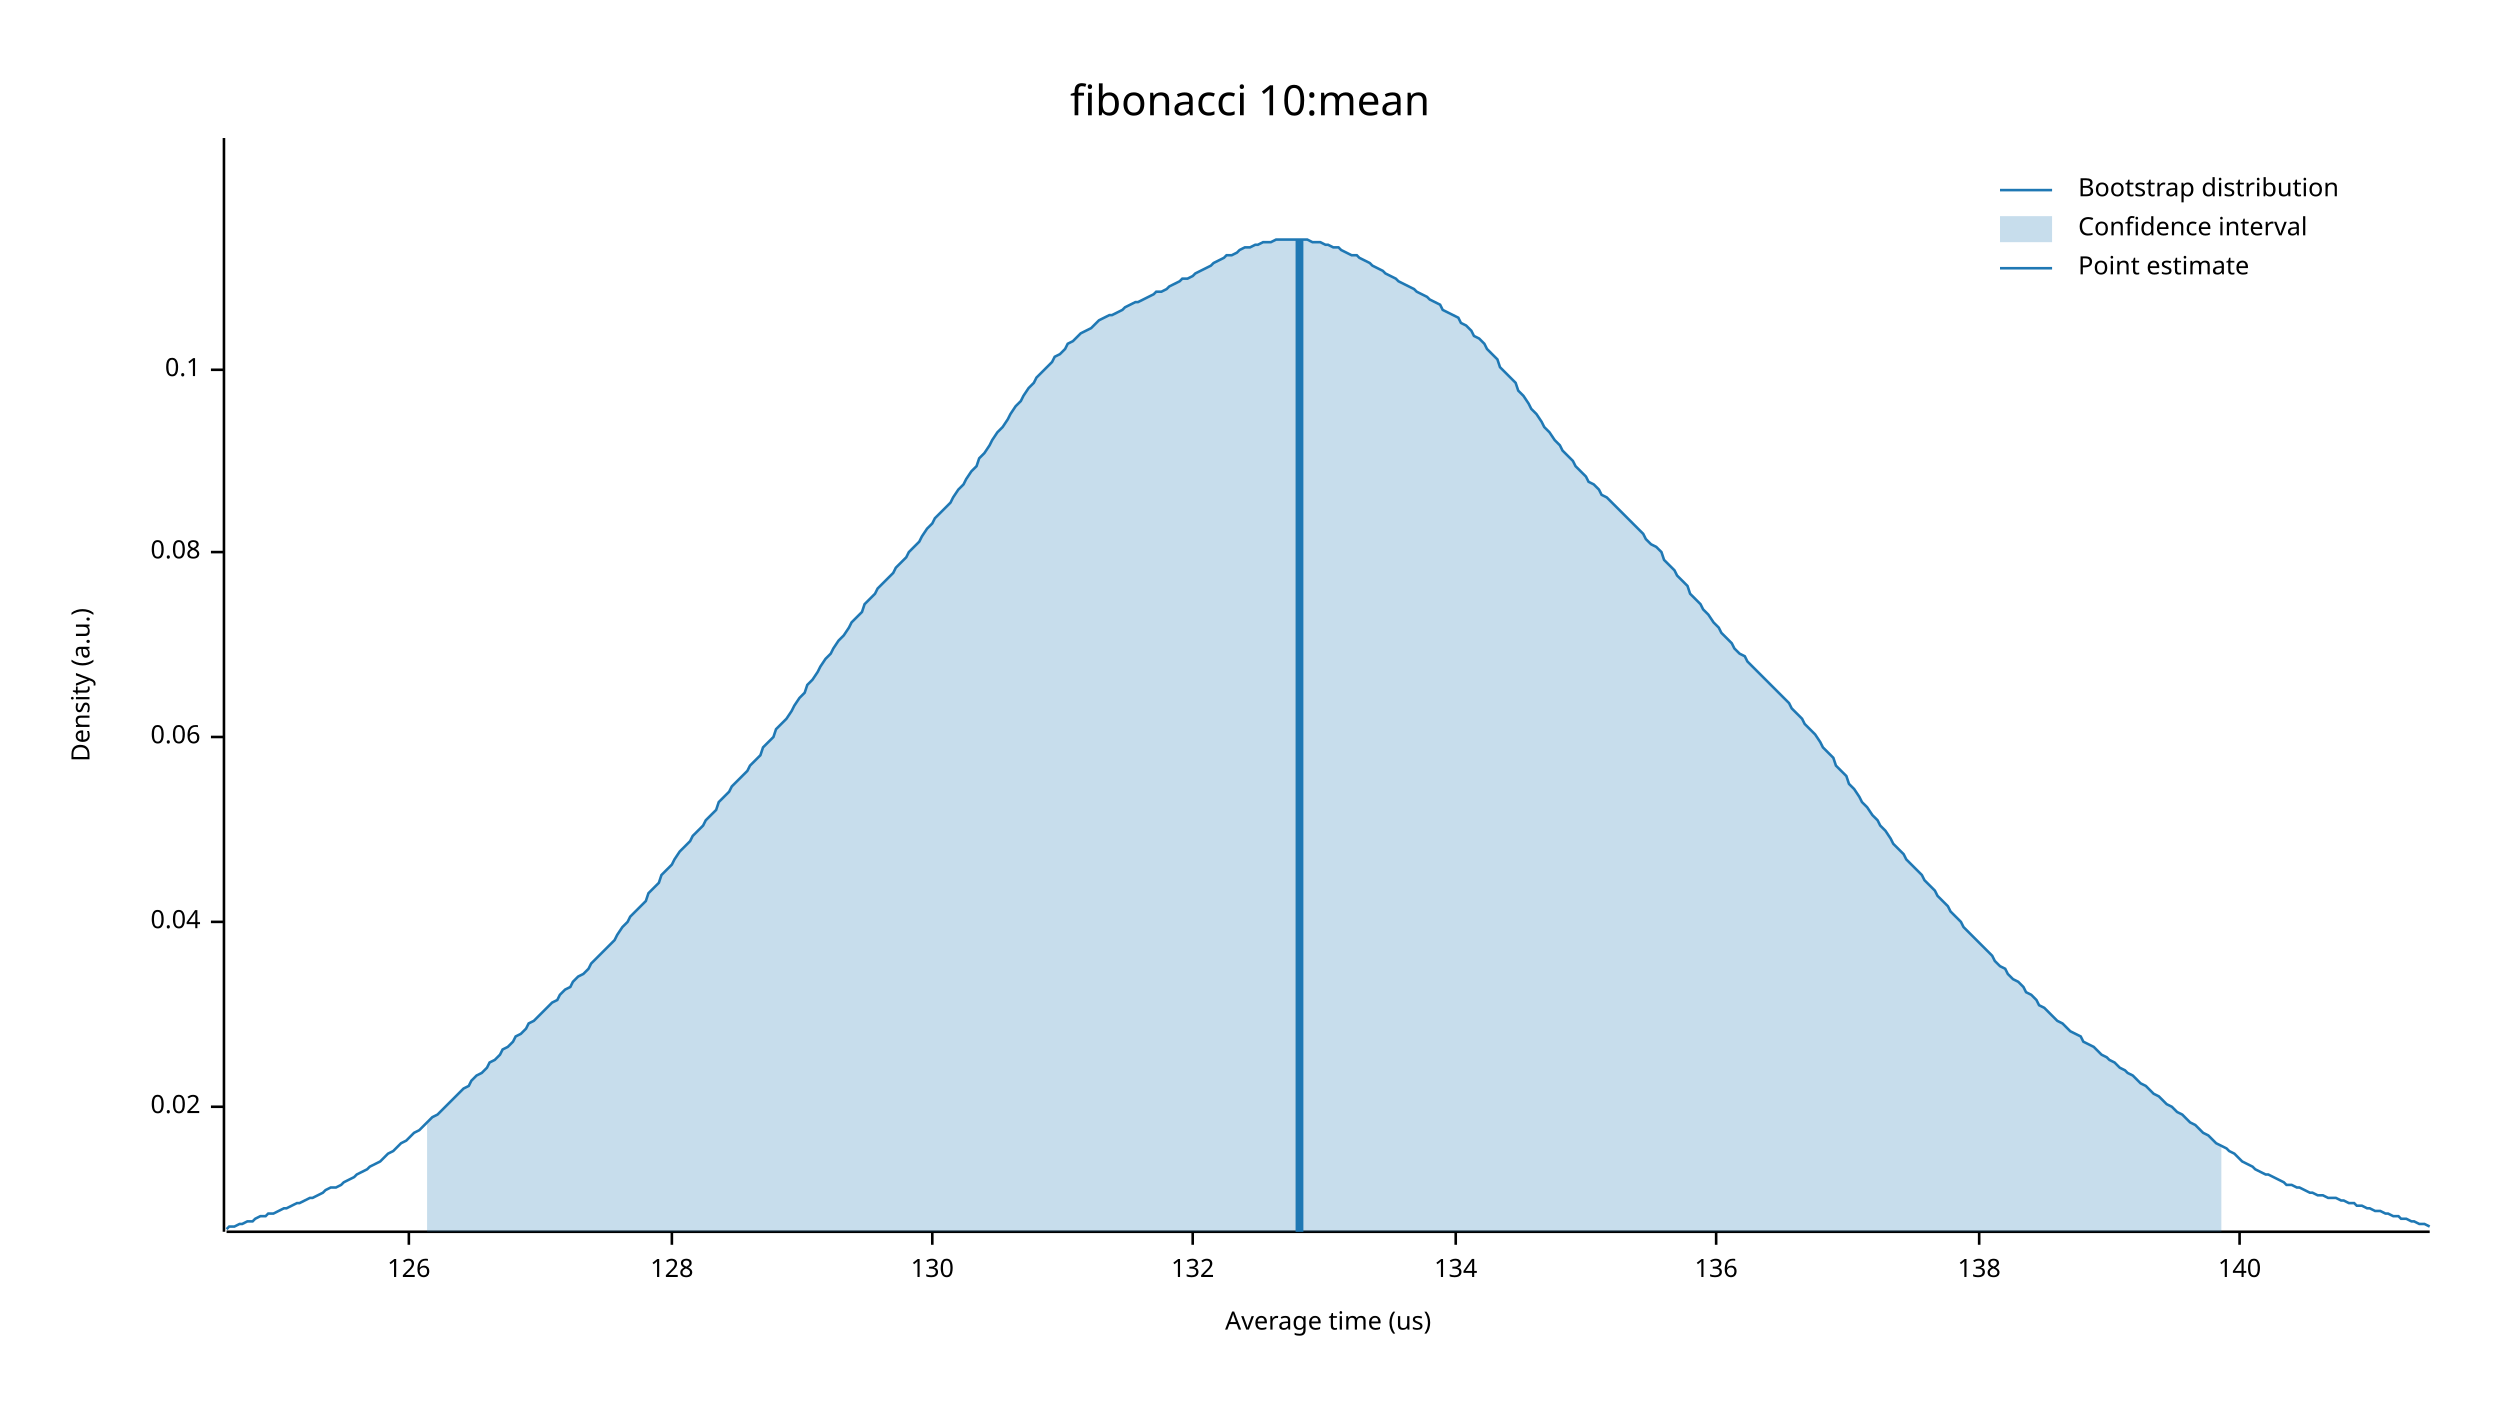
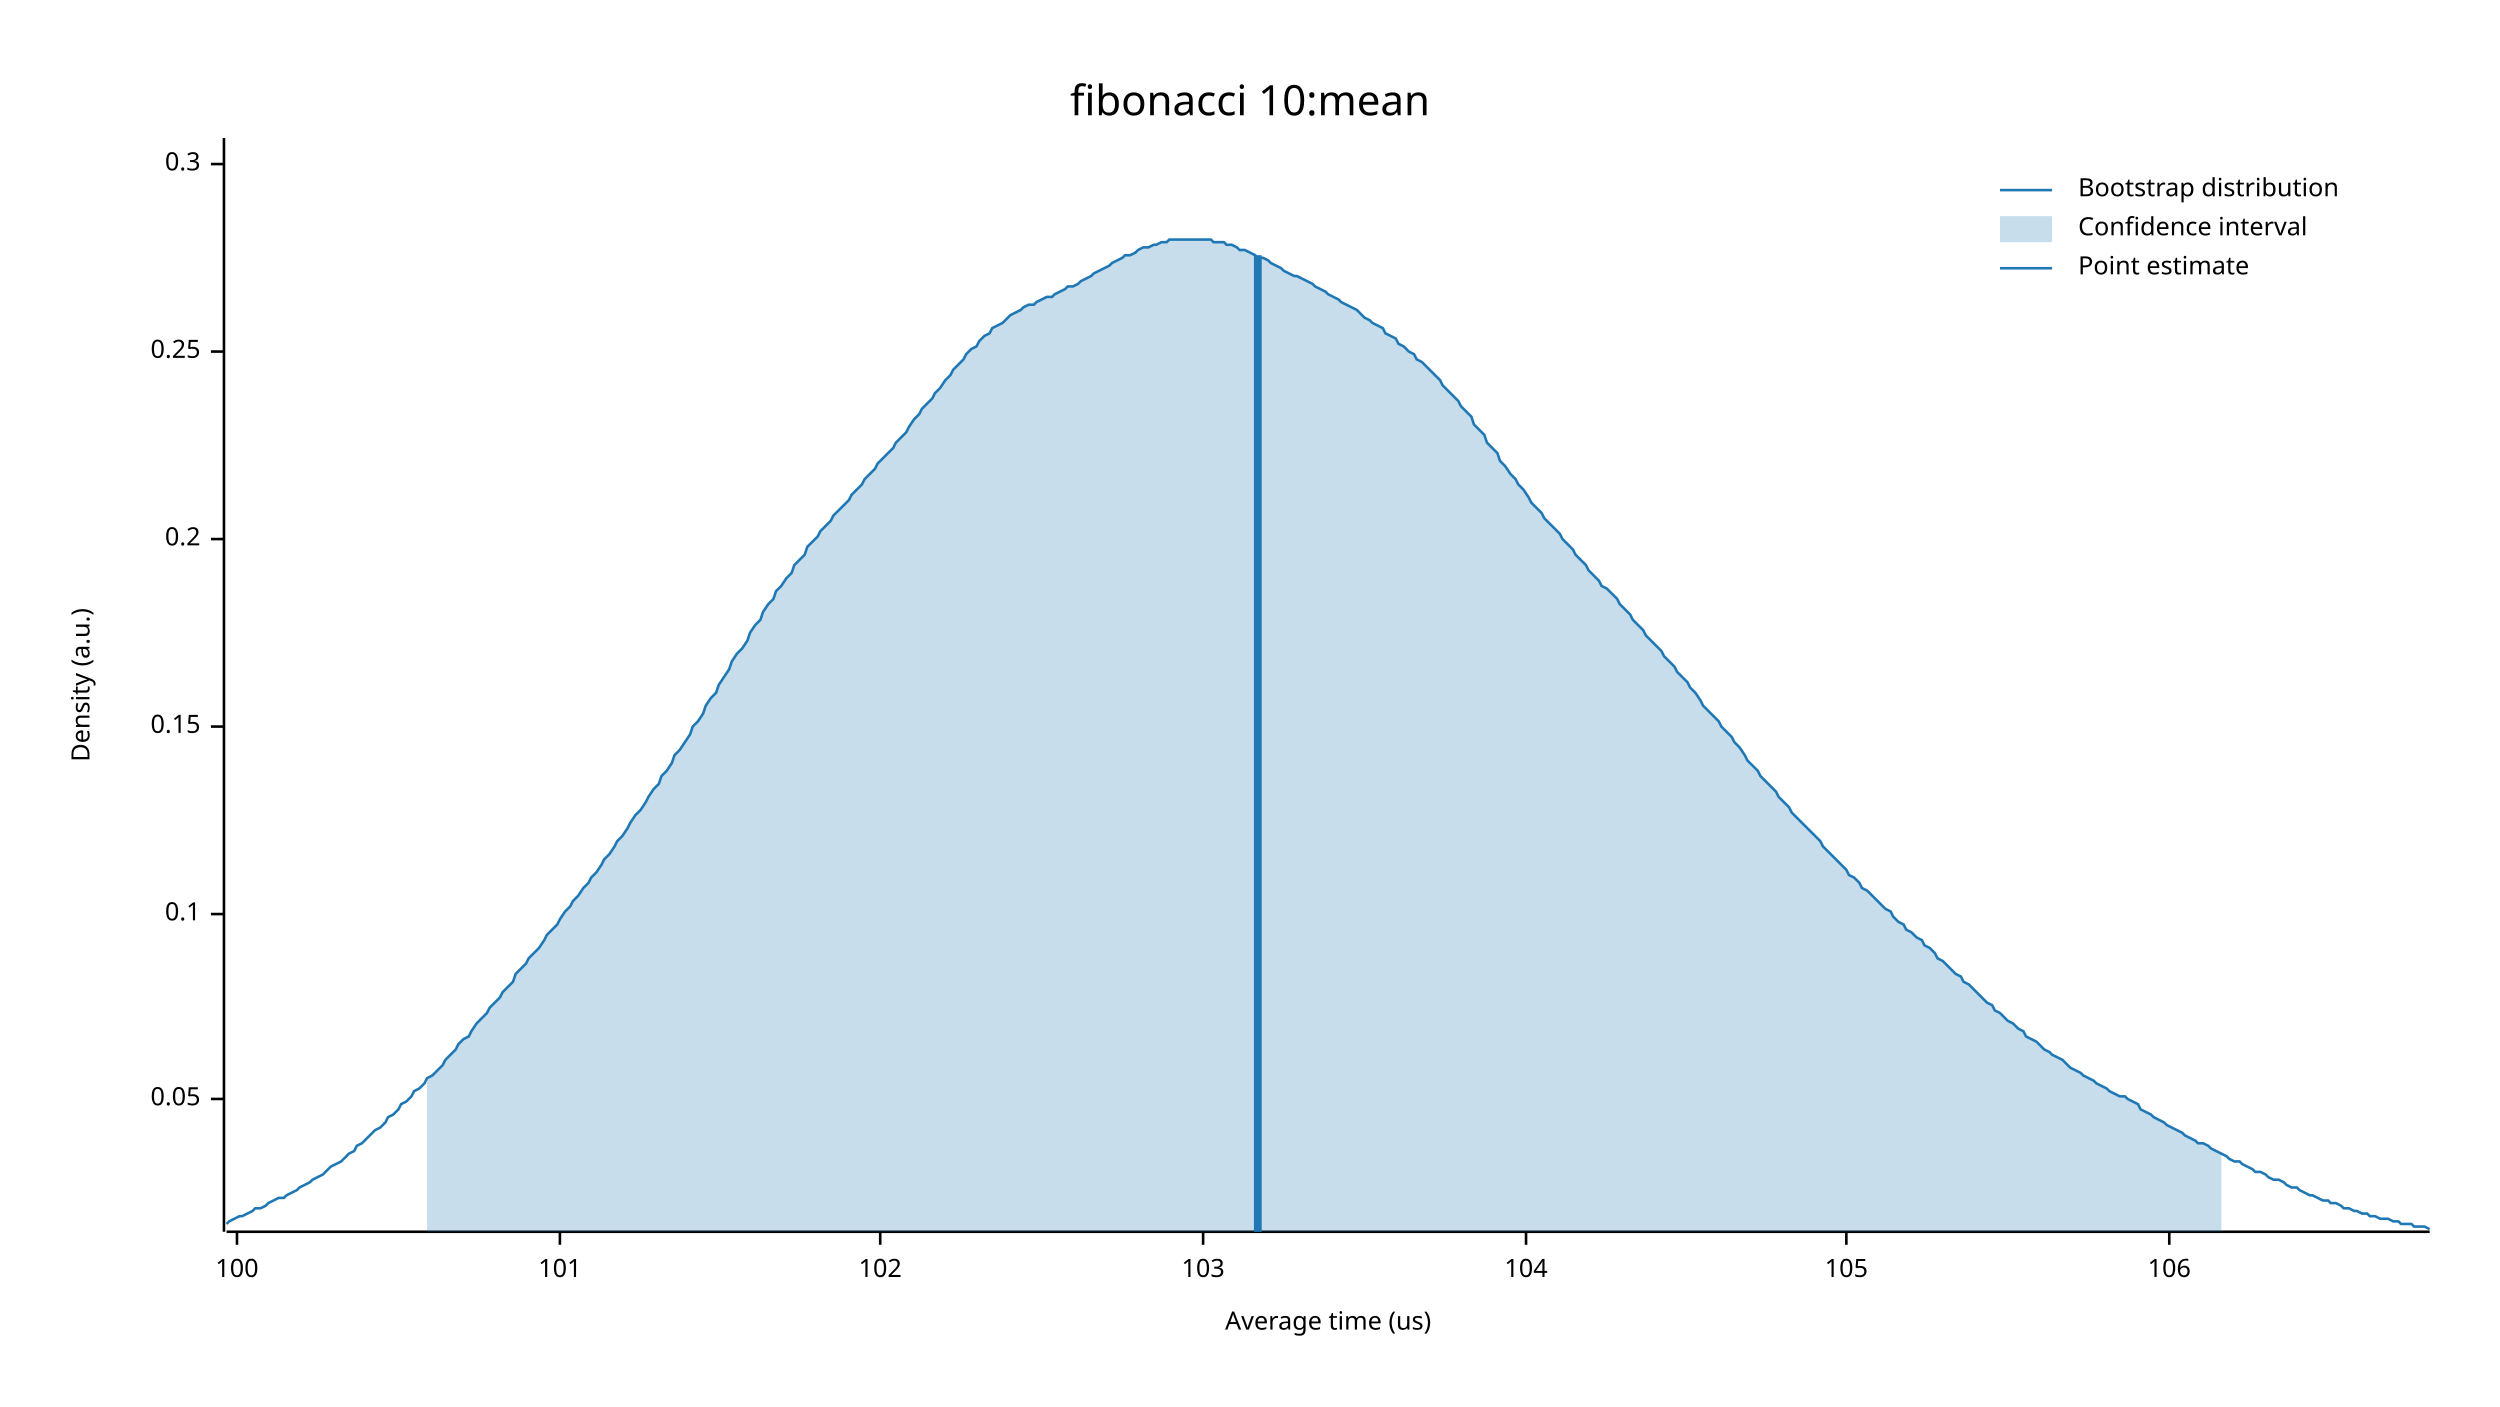
<svg xmlns="http://www.w3.org/2000/svg" width="960" height="540">
  <text x="480" y="32" dy="0.76em" text-anchor="middle" font-family="sans-serif" font-size="16.129" opacity="1" fill="#000000">
fibonacci 10:mean
</text>
  <text x="27" y="263" dy="0.76em" text-anchor="middle" font-family="sans-serif" font-size="9.677" opacity="1" fill="#000000" transform="rotate(270, 27, 263)">
Density (a.u.)
</text>
  <text x="510" y="513" dy="-0.5ex" text-anchor="middle" font-family="sans-serif" font-size="9.677" opacity="1" fill="#000000">
Average time (us)
</text>
  <polyline fill="none" opacity="1" stroke="#000000" stroke-width="1" points="86,53 86,473 " />
-   <text x="77" y="425" dy="0.5ex" text-anchor="end" font-family="sans-serif" font-size="9.677" opacity="1" fill="#000000">
- 0.02
+   <text x="77" y="422" dy="0.5ex" text-anchor="end" font-family="sans-serif" font-size="9.677" opacity="1" fill="#000000">
+ 0.05
</text>
-   <polyline fill="none" opacity="1" stroke="#000000" stroke-width="1" points="81,425 86,425 " />
-   <text x="77" y="354" dy="0.5ex" text-anchor="end" font-family="sans-serif" font-size="9.677" opacity="1" fill="#000000">
- 0.04
- </text>
-   <polyline fill="none" opacity="1" stroke="#000000" stroke-width="1" points="81,354 86,354 " />
-   <text x="77" y="283" dy="0.5ex" text-anchor="end" font-family="sans-serif" font-size="9.677" opacity="1" fill="#000000">
- 0.06
- </text>
-   <polyline fill="none" opacity="1" stroke="#000000" stroke-width="1" points="81,283 86,283 " />
-   <text x="77" y="212" dy="0.5ex" text-anchor="end" font-family="sans-serif" font-size="9.677" opacity="1" fill="#000000">
- 0.08
- </text>
-   <polyline fill="none" opacity="1" stroke="#000000" stroke-width="1" points="81,212 86,212 " />
-   <text x="77" y="142" dy="0.5ex" text-anchor="end" font-family="sans-serif" font-size="9.677" opacity="1" fill="#000000">
+   <polyline fill="none" opacity="1" stroke="#000000" stroke-width="1" points="81,422 86,422 " />
+   <text x="77" y="351" dy="0.5ex" text-anchor="end" font-family="sans-serif" font-size="9.677" opacity="1" fill="#000000">
0.1
</text>
-   <polyline fill="none" opacity="1" stroke="#000000" stroke-width="1" points="81,142 86,142 " />
+   <polyline fill="none" opacity="1" stroke="#000000" stroke-width="1" points="81,351 86,351 " />
+   <text x="77" y="279" dy="0.5ex" text-anchor="end" font-family="sans-serif" font-size="9.677" opacity="1" fill="#000000">
+ 0.15
+ </text>
+   <polyline fill="none" opacity="1" stroke="#000000" stroke-width="1" points="81,279 86,279 " />
+   <text x="77" y="207" dy="0.5ex" text-anchor="end" font-family="sans-serif" font-size="9.677" opacity="1" fill="#000000">
+ 0.2
+ </text>
+   <polyline fill="none" opacity="1" stroke="#000000" stroke-width="1" points="81,207 86,207 " />
+   <text x="77" y="135" dy="0.5ex" text-anchor="end" font-family="sans-serif" font-size="9.677" opacity="1" fill="#000000">
+ 0.25
+ </text>
+   <polyline fill="none" opacity="1" stroke="#000000" stroke-width="1" points="81,135 86,135 " />
+   <text x="77" y="63" dy="0.5ex" text-anchor="end" font-family="sans-serif" font-size="9.677" opacity="1" fill="#000000">
+ 0.3
+ </text>
+   <polyline fill="none" opacity="1" stroke="#000000" stroke-width="1" points="81,63 86,63 " />
  <polyline fill="none" opacity="1" stroke="#000000" stroke-width="1" points="87,473 933,473 " />
-   <text x="157" y="483" dy="0.76em" text-anchor="middle" font-family="sans-serif" font-size="9.677" opacity="1" fill="#000000">
- 126
+   <text x="91" y="483" dy="0.76em" text-anchor="middle" font-family="sans-serif" font-size="9.677" opacity="1" fill="#000000">
+ 100
</text>
-   <polyline fill="none" opacity="1" stroke="#000000" stroke-width="1" points="157,473 157,478 " />
-   <text x="258" y="483" dy="0.76em" text-anchor="middle" font-family="sans-serif" font-size="9.677" opacity="1" fill="#000000">
- 128
+   <polyline fill="none" opacity="1" stroke="#000000" stroke-width="1" points="91,473 91,478 " />
+   <text x="215" y="483" dy="0.76em" text-anchor="middle" font-family="sans-serif" font-size="9.677" opacity="1" fill="#000000">
+ 101
</text>
-   <polyline fill="none" opacity="1" stroke="#000000" stroke-width="1" points="258,473 258,478 " />
-   <text x="358" y="483" dy="0.76em" text-anchor="middle" font-family="sans-serif" font-size="9.677" opacity="1" fill="#000000">
- 130
+   <polyline fill="none" opacity="1" stroke="#000000" stroke-width="1" points="215,473 215,478 " />
+   <text x="338" y="483" dy="0.76em" text-anchor="middle" font-family="sans-serif" font-size="9.677" opacity="1" fill="#000000">
+ 102
</text>
-   <polyline fill="none" opacity="1" stroke="#000000" stroke-width="1" points="358,473 358,478 " />
-   <text x="458" y="483" dy="0.76em" text-anchor="middle" font-family="sans-serif" font-size="9.677" opacity="1" fill="#000000">
- 132
+   <polyline fill="none" opacity="1" stroke="#000000" stroke-width="1" points="338,473 338,478 " />
+   <text x="462" y="483" dy="0.76em" text-anchor="middle" font-family="sans-serif" font-size="9.677" opacity="1" fill="#000000">
+ 103
</text>
-   <polyline fill="none" opacity="1" stroke="#000000" stroke-width="1" points="458,473 458,478 " />
-   <text x="559" y="483" dy="0.76em" text-anchor="middle" font-family="sans-serif" font-size="9.677" opacity="1" fill="#000000">
- 134
+   <polyline fill="none" opacity="1" stroke="#000000" stroke-width="1" points="462,473 462,478 " />
+   <text x="586" y="483" dy="0.76em" text-anchor="middle" font-family="sans-serif" font-size="9.677" opacity="1" fill="#000000">
+ 104
</text>
-   <polyline fill="none" opacity="1" stroke="#000000" stroke-width="1" points="559,473 559,478 " />
-   <text x="659" y="483" dy="0.76em" text-anchor="middle" font-family="sans-serif" font-size="9.677" opacity="1" fill="#000000">
- 136
+   <polyline fill="none" opacity="1" stroke="#000000" stroke-width="1" points="586,473 586,478 " />
+   <text x="709" y="483" dy="0.76em" text-anchor="middle" font-family="sans-serif" font-size="9.677" opacity="1" fill="#000000">
+ 105
</text>
-   <polyline fill="none" opacity="1" stroke="#000000" stroke-width="1" points="659,473 659,478 " />
-   <text x="760" y="483" dy="0.76em" text-anchor="middle" font-family="sans-serif" font-size="9.677" opacity="1" fill="#000000">
- 138
+   <polyline fill="none" opacity="1" stroke="#000000" stroke-width="1" points="709,473 709,478 " />
+   <text x="833" y="483" dy="0.76em" text-anchor="middle" font-family="sans-serif" font-size="9.677" opacity="1" fill="#000000">
+ 106
</text>
-   <polyline fill="none" opacity="1" stroke="#000000" stroke-width="1" points="760,473 760,478 " />
-   <text x="860" y="483" dy="0.76em" text-anchor="middle" font-family="sans-serif" font-size="9.677" opacity="1" fill="#000000">
- 140
- </text>
-   <polyline fill="none" opacity="1" stroke="#000000" stroke-width="1" points="860,473 860,478 " />
-   <polyline fill="none" opacity="1" stroke="#1F78B4" stroke-width="1" points="87,472 88,471 90,471 92,470 93,470 95,469 97,469 98,468 100,467 102,467 103,466 105,466 107,465 109,464 110,464 112,463 114,462 115,462 117,461 119,460 120,460 122,459 124,458 125,457 127,456 129,456 131,455 132,454 134,453 136,452 137,451 139,450 141,449 142,448 144,447 146,446 148,444 149,443 151,442 153,440 154,439 156,438 158,436 159,435 161,434 163,432 164,431 166,429 168,428 170,426 171,425 173,423 175,421 176,420 178,418 180,417 181,415 183,413 185,412 187,410 188,408 190,407 192,405 193,403 195,402 197,400 198,398 200,397 202,395 203,393 205,392 207,390 209,388 210,387 212,385 214,384 215,382 217,380 219,379 220,377 222,375 224,374 226,372 227,370 229,368 231,366 232,365 234,363 236,361 237,359 239,356 241,354 242,352 244,350 246,348 248,346 249,343 251,341 253,339 254,336 256,334 258,332 259,330 261,327 263,325 265,323 266,321 268,319 270,317 271,315 273,313 275,311 276,308 278,306 280,304 281,302 283,300 285,298 287,296 288,294 290,292 292,290 293,287 295,285 297,283 298,280 300,278 302,276 304,273 305,271 307,268 309,266 310,263 312,261 314,258 315,256 317,253 319,251 320,249 322,246 324,244 326,241 327,239 329,237 331,235 332,232 334,230 336,228 337,226 339,224 341,222 343,220 344,218 346,216 348,214 349,212 351,210 353,208 354,206 356,203 358,201 359,199 361,197 363,195 365,193 366,191 368,188 370,186 371,184 373,181 375,179 376,176 378,174 380,171 381,169 383,166 385,164 387,161 388,159 390,156 392,154 393,152 395,149 397,147 398,145 400,143 402,141 404,139 405,137 407,136 409,134 410,132 412,131 414,129 415,128 417,127 419,126 420,125 422,123 424,122 426,121 427,121 429,120 431,119 432,118 434,117 436,116 437,116 439,115 441,114 443,113 444,112 446,112 448,111 449,110 451,109 453,108 454,107 456,107 458,106 459,105 461,104 463,103 465,102 466,101 468,100 470,99 471,98 473,98 475,97 476,96 478,95 480,95 482,94 483,94 485,93 487,93 488,93 490,92 492,92 493,92 495,92 497,92 498,92 500,92 502,92 504,93 505,93 507,93 509,94 510,94 512,95 514,95 515,96 517,97 519,98 521,98 522,99 524,100 526,101 527,102 529,103 531,104 532,105 534,106 536,107 537,108 539,109 541,110 543,111 544,112 546,113 548,114 549,115 551,116 553,117 554,119 556,120 558,121 560,122 561,124 563,125 565,127 566,129 568,130 570,132 571,134 573,136 575,138 576,141 578,143 580,145 582,147 583,150 585,152 587,155 588,157 590,159 592,162 593,164 595,166 597,169 599,171 600,173 602,175 604,177 605,179 607,181 609,183 610,185 612,186 614,188 615,190 617,191 619,193 621,195 622,196 624,198 626,200 627,201 629,203 631,205 632,207 634,209 636,210 638,212 639,215 641,217 643,219 644,221 646,223 648,225 649,228 651,230 653,232 654,234 656,236 658,239 660,241 661,243 663,245 665,247 666,249 668,251 670,252 671,254 673,256 675,258 676,259 678,261 680,263 682,265 683,266 685,268 687,270 688,272 690,274 692,276 693,278 695,280 697,282 699,285 700,287 702,289 704,291 705,294 707,296 709,298 710,301 712,303 714,306 715,308 717,310 719,313 721,315 722,317 724,319 726,322 727,324 729,326 731,328 732,330 734,332 736,334 738,336 739,338 741,340 743,342 744,344 746,346 748,348 749,350 751,352 753,354 754,356 756,358 758,360 760,362 761,363 763,365 765,367 766,369 768,371 770,372 771,374 773,376 775,377 777,379 778,381 780,382 782,384 783,386 785,387 787,389 788,390 790,392 792,393 793,394 795,396 797,397 799,398 800,400 802,401 804,402 805,403 807,405 809,406 810,407 812,408 814,410 816,411 817,412 819,413 821,415 822,416 824,417 826,419 827,420 829,421 831,423 832,424 834,425 836,427 838,428 839,429 841,431 843,432 844,433 846,435 848,436 849,437 851,439 853,440 855,441 856,442 858,443 860,445 861,446 863,447 865,448 866,449 868,450 870,451 871,451 873,452 875,453 877,454 878,455 880,455 882,456 883,456 885,457 887,458 888,458 890,459 892,459 894,460 895,460 897,460 899,461 900,461 902,462 904,462 905,463 907,463 909,464 910,464 912,465 914,465 916,466 917,466 919,467 921,467 922,468 924,468 926,469 927,469 929,470 931,470 933,471 " />
-   <polygon opacity="0.25" fill="#1F78B4" points="164,431 166,429 168,428 170,426 171,425 173,423 175,421 176,420 178,418 180,417 181,415 183,413 185,412 187,410 188,408 190,407 192,405 193,403 195,402 197,400 198,398 200,397 202,395 203,393 205,392 207,390 209,388 210,387 212,385 214,384 215,382 217,380 219,379 220,377 222,375 224,374 226,372 227,370 229,368 231,366 232,365 234,363 236,361 237,359 239,356 241,354 242,352 244,350 246,348 248,346 249,343 251,341 253,339 254,336 256,334 258,332 259,330 261,327 263,325 265,323 266,321 268,319 270,317 271,315 273,313 275,311 276,308 278,306 280,304 281,302 283,300 285,298 287,296 288,294 290,292 292,290 293,287 295,285 297,283 298,280 300,278 302,276 304,273 305,271 307,268 309,266 310,263 312,261 314,258 315,256 317,253 319,251 320,249 322,246 324,244 326,241 327,239 329,237 331,235 332,232 334,230 336,228 337,226 339,224 341,222 343,220 344,218 346,216 348,214 349,212 351,210 353,208 354,206 356,203 358,201 359,199 361,197 363,195 365,193 366,191 368,188 370,186 371,184 373,181 375,179 376,176 378,174 380,171 381,169 383,166 385,164 387,161 388,159 390,156 392,154 393,152 395,149 397,147 398,145 400,143 402,141 404,139 405,137 407,136 409,134 410,132 412,131 414,129 415,128 417,127 419,126 420,125 422,123 424,122 426,121 427,121 429,120 431,119 432,118 434,117 436,116 437,116 439,115 441,114 443,113 444,112 446,112 448,111 449,110 451,109 453,108 454,107 456,107 458,106 459,105 461,104 463,103 465,102 466,101 468,100 470,99 471,98 473,98 475,97 476,96 478,95 480,95 482,94 483,94 485,93 487,93 488,93 490,92 492,92 493,92 495,92 497,92 498,92 500,92 502,92 504,93 505,93 507,93 509,94 510,94 512,95 514,95 515,96 517,97 519,98 521,98 522,99 524,100 526,101 527,102 529,103 531,104 532,105 534,106 536,107 537,108 539,109 541,110 543,111 544,112 546,113 548,114 549,115 551,116 553,117 554,119 556,120 558,121 560,122 561,124 563,125 565,127 566,129 568,130 570,132 571,134 573,136 575,138 576,141 578,143 580,145 582,147 583,150 585,152 587,155 588,157 590,159 592,162 593,164 595,166 597,169 599,171 600,173 602,175 604,177 605,179 607,181 609,183 610,185 612,186 614,188 615,190 617,191 619,193 621,195 622,196 624,198 626,200 627,201 629,203 631,205 632,207 634,209 636,210 638,212 639,215 641,217 643,219 644,221 646,223 648,225 649,228 651,230 653,232 654,234 656,236 658,239 660,241 661,243 663,245 665,247 666,249 668,251 670,252 671,254 673,256 675,258 676,259 678,261 680,263 682,265 683,266 685,268 687,270 688,272 690,274 692,276 693,278 695,280 697,282 699,285 700,287 702,289 704,291 705,294 707,296 709,298 710,301 712,303 714,306 715,308 717,310 719,313 721,315 722,317 724,319 726,322 727,324 729,326 731,328 732,330 734,332 736,334 738,336 739,338 741,340 743,342 744,344 746,346 748,348 749,350 751,352 753,354 754,356 756,358 758,360 760,362 761,363 763,365 765,367 766,369 768,371 770,372 771,374 773,376 775,377 777,379 778,381 780,382 782,384 783,386 785,387 787,389 788,390 790,392 792,393 793,394 795,396 797,397 799,398 800,400 802,401 804,402 805,403 807,405 809,406 810,407 812,408 814,410 816,411 817,412 819,413 821,415 822,416 824,417 826,419 827,420 829,421 831,423 832,424 834,425 836,427 838,428 839,429 841,431 843,432 844,433 846,435 848,436 849,437 851,439 853,440 853,473 164,473 " />
-   <polyline fill="none" opacity="1" stroke="#1F78B4" stroke-width="3" points="499,473 499,92 " />
+   <polyline fill="none" opacity="1" stroke="#000000" stroke-width="1" points="833,473 833,478 " />
+   <polyline fill="none" opacity="1" stroke="#1F78B4" stroke-width="1" points="87,470 88,469 90,468 92,467 93,467 95,466 97,465 98,464 100,464 102,463 103,462 105,461 107,460 109,460 110,459 112,458 114,457 115,456 117,455 119,454 120,453 122,452 124,451 125,450 127,448 129,447 131,446 132,445 134,443 136,442 137,440 139,439 141,437 142,436 144,434 146,433 148,431 149,429 151,428 153,426 154,424 156,423 158,421 159,419 161,418 163,416 164,414 166,413 168,411 170,409 171,407 173,405 175,403 176,401 178,399 180,398 181,396 183,393 185,391 187,389 188,387 190,385 192,383 193,381 195,379 197,377 198,374 200,372 202,370 203,368 205,366 207,364 209,361 210,359 212,357 214,355 215,353 217,350 219,348 220,346 222,344 224,341 226,339 227,337 229,335 231,332 232,330 234,328 236,325 237,323 239,321 241,318 242,316 244,313 246,311 248,308 249,306 251,303 253,301 254,298 256,296 258,293 259,290 261,288 263,285 265,282 266,279 268,277 270,274 271,271 273,268 275,266 276,263 278,260 280,257 281,254 283,251 285,249 287,246 288,243 290,240 292,238 293,235 295,232 297,230 298,227 300,225 302,222 304,220 305,217 307,215 309,213 310,210 312,208 314,206 315,204 317,202 319,200 320,198 322,196 324,194 326,192 327,190 329,188 331,186 332,184 334,182 336,180 337,178 339,176 341,174 343,172 344,170 346,168 348,166 349,164 351,161 353,159 354,157 356,155 358,153 359,151 361,149 363,146 365,144 366,142 368,140 370,138 371,136 373,134 375,133 376,131 378,129 380,128 381,126 383,125 385,124 387,122 388,121 390,120 392,119 393,118 395,117 397,117 398,116 400,115 402,114 404,114 405,113 407,112 409,111 410,110 412,110 414,109 415,108 417,107 419,106 420,105 422,104 424,103 426,102 427,101 429,100 431,99 432,98 434,98 436,97 437,96 439,95 441,95 443,94 444,94 446,93 448,93 449,92 451,92 453,92 454,92 456,92 458,92 459,92 461,92 463,92 465,92 466,93 468,93 470,93 471,94 473,94 475,95 476,96 478,96 480,97 482,98 483,99 485,99 487,100 488,101 490,102 492,103 493,104 495,105 497,106 498,106 500,107 502,108 504,109 505,110 507,111 509,112 510,113 512,114 514,115 515,116 517,117 519,118 521,119 522,120 524,122 526,123 527,124 529,125 531,126 532,128 534,129 536,130 537,132 539,133 541,135 543,136 544,138 546,139 548,141 549,142 551,144 553,146 554,148 556,150 558,152 560,154 561,156 563,158 565,160 566,163 568,165 570,167 571,170 573,172 575,174 576,177 578,179 580,182 582,184 583,186 585,188 587,191 588,193 590,195 592,197 593,199 595,201 597,203 599,205 600,207 602,209 604,211 605,213 607,215 609,217 610,219 612,221 614,223 615,225 617,226 619,228 621,230 622,232 624,234 626,236 627,238 629,240 631,242 632,244 634,246 636,248 638,250 639,252 641,254 643,256 644,258 646,260 648,262 649,264 651,266 653,269 654,271 656,273 658,275 660,277 661,279 663,281 665,283 666,285 668,287 670,290 671,292 673,294 675,296 676,298 678,300 680,302 682,304 683,306 685,308 687,310 688,312 690,314 692,316 693,317 695,319 697,321 699,323 700,325 702,327 704,329 705,330 707,332 709,334 710,336 712,337 714,339 715,341 717,342 719,344 721,346 722,347 724,349 726,350 727,352 729,354 731,355 732,357 734,358 736,360 738,361 739,363 741,364 743,366 744,368 746,369 748,371 749,372 751,374 753,375 754,377 756,378 758,380 760,382 761,383 763,385 765,386 766,388 768,389 770,391 771,392 773,393 775,395 777,396 778,398 780,399 782,400 783,401 785,403 787,404 788,405 790,406 792,407 793,408 795,410 797,411 799,412 800,413 802,414 804,415 805,416 807,417 809,418 810,419 812,420 814,421 816,421 817,422 819,423 821,424 822,426 824,427 826,428 827,429 829,430 831,431 832,432 834,433 836,434 838,435 839,436 841,437 843,438 844,439 846,439 848,440 849,441 851,442 853,443 855,444 856,445 858,446 860,446 861,447 863,448 865,449 866,450 868,450 870,451 871,452 873,453 875,453 877,454 878,455 880,456 882,456 883,457 885,458 887,459 888,459 890,460 892,461 894,461 895,462 897,462 899,463 900,464 902,464 904,465 905,465 907,466 909,466 910,467 912,467 914,468 916,468 917,468 919,469 921,469 922,470 924,470 926,470 927,471 929,471 931,471 933,472 " />
+   <polygon opacity="0.25" fill="#1F78B4" points="164,414 166,413 168,411 170,409 171,407 173,405 175,403 176,401 178,399 180,398 181,396 183,393 185,391 187,389 188,387 190,385 192,383 193,381 195,379 197,377 198,374 200,372 202,370 203,368 205,366 207,364 209,361 210,359 212,357 214,355 215,353 217,350 219,348 220,346 222,344 224,341 226,339 227,337 229,335 231,332 232,330 234,328 236,325 237,323 239,321 241,318 242,316 244,313 246,311 248,308 249,306 251,303 253,301 254,298 256,296 258,293 259,290 261,288 263,285 265,282 266,279 268,277 270,274 271,271 273,268 275,266 276,263 278,260 280,257 281,254 283,251 285,249 287,246 288,243 290,240 292,238 293,235 295,232 297,230 298,227 300,225 302,222 304,220 305,217 307,215 309,213 310,210 312,208 314,206 315,204 317,202 319,200 320,198 322,196 324,194 326,192 327,190 329,188 331,186 332,184 334,182 336,180 337,178 339,176 341,174 343,172 344,170 346,168 348,166 349,164 351,161 353,159 354,157 356,155 358,153 359,151 361,149 363,146 365,144 366,142 368,140 370,138 371,136 373,134 375,133 376,131 378,129 380,128 381,126 383,125 385,124 387,122 388,121 390,120 392,119 393,118 395,117 397,117 398,116 400,115 402,114 404,114 405,113 407,112 409,111 410,110 412,110 414,109 415,108 417,107 419,106 420,105 422,104 424,103 426,102 427,101 429,100 431,99 432,98 434,98 436,97 437,96 439,95 441,95 443,94 444,94 446,93 448,93 449,92 451,92 453,92 454,92 456,92 458,92 459,92 461,92 463,92 465,92 466,93 468,93 470,93 471,94 473,94 475,95 476,96 478,96 480,97 482,98 483,99 485,99 487,100 488,101 490,102 492,103 493,104 495,105 497,106 498,106 500,107 502,108 504,109 505,110 507,111 509,112 510,113 512,114 514,115 515,116 517,117 519,118 521,119 522,120 524,122 526,123 527,124 529,125 531,126 532,128 534,129 536,130 537,132 539,133 541,135 543,136 544,138 546,139 548,141 549,142 551,144 553,146 554,148 556,150 558,152 560,154 561,156 563,158 565,160 566,163 568,165 570,167 571,170 573,172 575,174 576,177 578,179 580,182 582,184 583,186 585,188 587,191 588,193 590,195 592,197 593,199 595,201 597,203 599,205 600,207 602,209 604,211 605,213 607,215 609,217 610,219 612,221 614,223 615,225 617,226 619,228 621,230 622,232 624,234 626,236 627,238 629,240 631,242 632,244 634,246 636,248 638,250 639,252 641,254 643,256 644,258 646,260 648,262 649,264 651,266 653,269 654,271 656,273 658,275 660,277 661,279 663,281 665,283 666,285 668,287 670,290 671,292 673,294 675,296 676,298 678,300 680,302 682,304 683,306 685,308 687,310 688,312 690,314 692,316 693,317 695,319 697,321 699,323 700,325 702,327 704,329 705,330 707,332 709,334 710,336 712,337 714,339 715,341 717,342 719,344 721,346 722,347 724,349 726,350 727,352 729,354 731,355 732,357 734,358 736,360 738,361 739,363 741,364 743,366 744,368 746,369 748,371 749,372 751,374 753,375 754,377 756,378 758,380 760,382 761,383 763,385 765,386 766,388 768,389 770,391 771,392 773,393 775,395 777,396 778,398 780,399 782,400 783,401 785,403 787,404 788,405 790,406 792,407 793,408 795,410 797,411 799,412 800,413 802,414 804,415 805,416 807,417 809,418 810,419 812,420 814,421 816,421 817,422 819,423 821,424 822,426 824,427 826,428 827,429 829,430 831,431 832,432 834,433 836,434 838,435 839,436 841,437 843,438 844,439 846,439 848,440 849,441 851,442 853,443 853,473 164,473 " />
+   <polyline fill="none" opacity="1" stroke="#1F78B4" stroke-width="3" points="483,473 483,98 " />
  <text x="798" y="68" dy="0.76em" text-anchor="start" font-family="sans-serif" font-size="9.677" opacity="1" fill="#000000">
Bootstrap distribution
</text>
  <text x="798" y="83" dy="0.76em" text-anchor="start" font-family="sans-serif" font-size="9.677" opacity="1" fill="#000000">
Confidence interval
</text>
  <text x="798" y="98" dy="0.76em" text-anchor="start" font-family="sans-serif" font-size="9.677" opacity="1" fill="#000000">
Point estimate
</text>
  <polyline fill="none" opacity="1" stroke="#1F78B4" stroke-width="1" points="768,73 788,73 " />
  <rect x="768" y="83" width="20" height="10" opacity="0.25" fill="#1F78B4" stroke="none" />
  <polyline fill="none" opacity="1" stroke="#1F78B4" stroke-width="1" points="768,103 788,103 " />
</svg>
